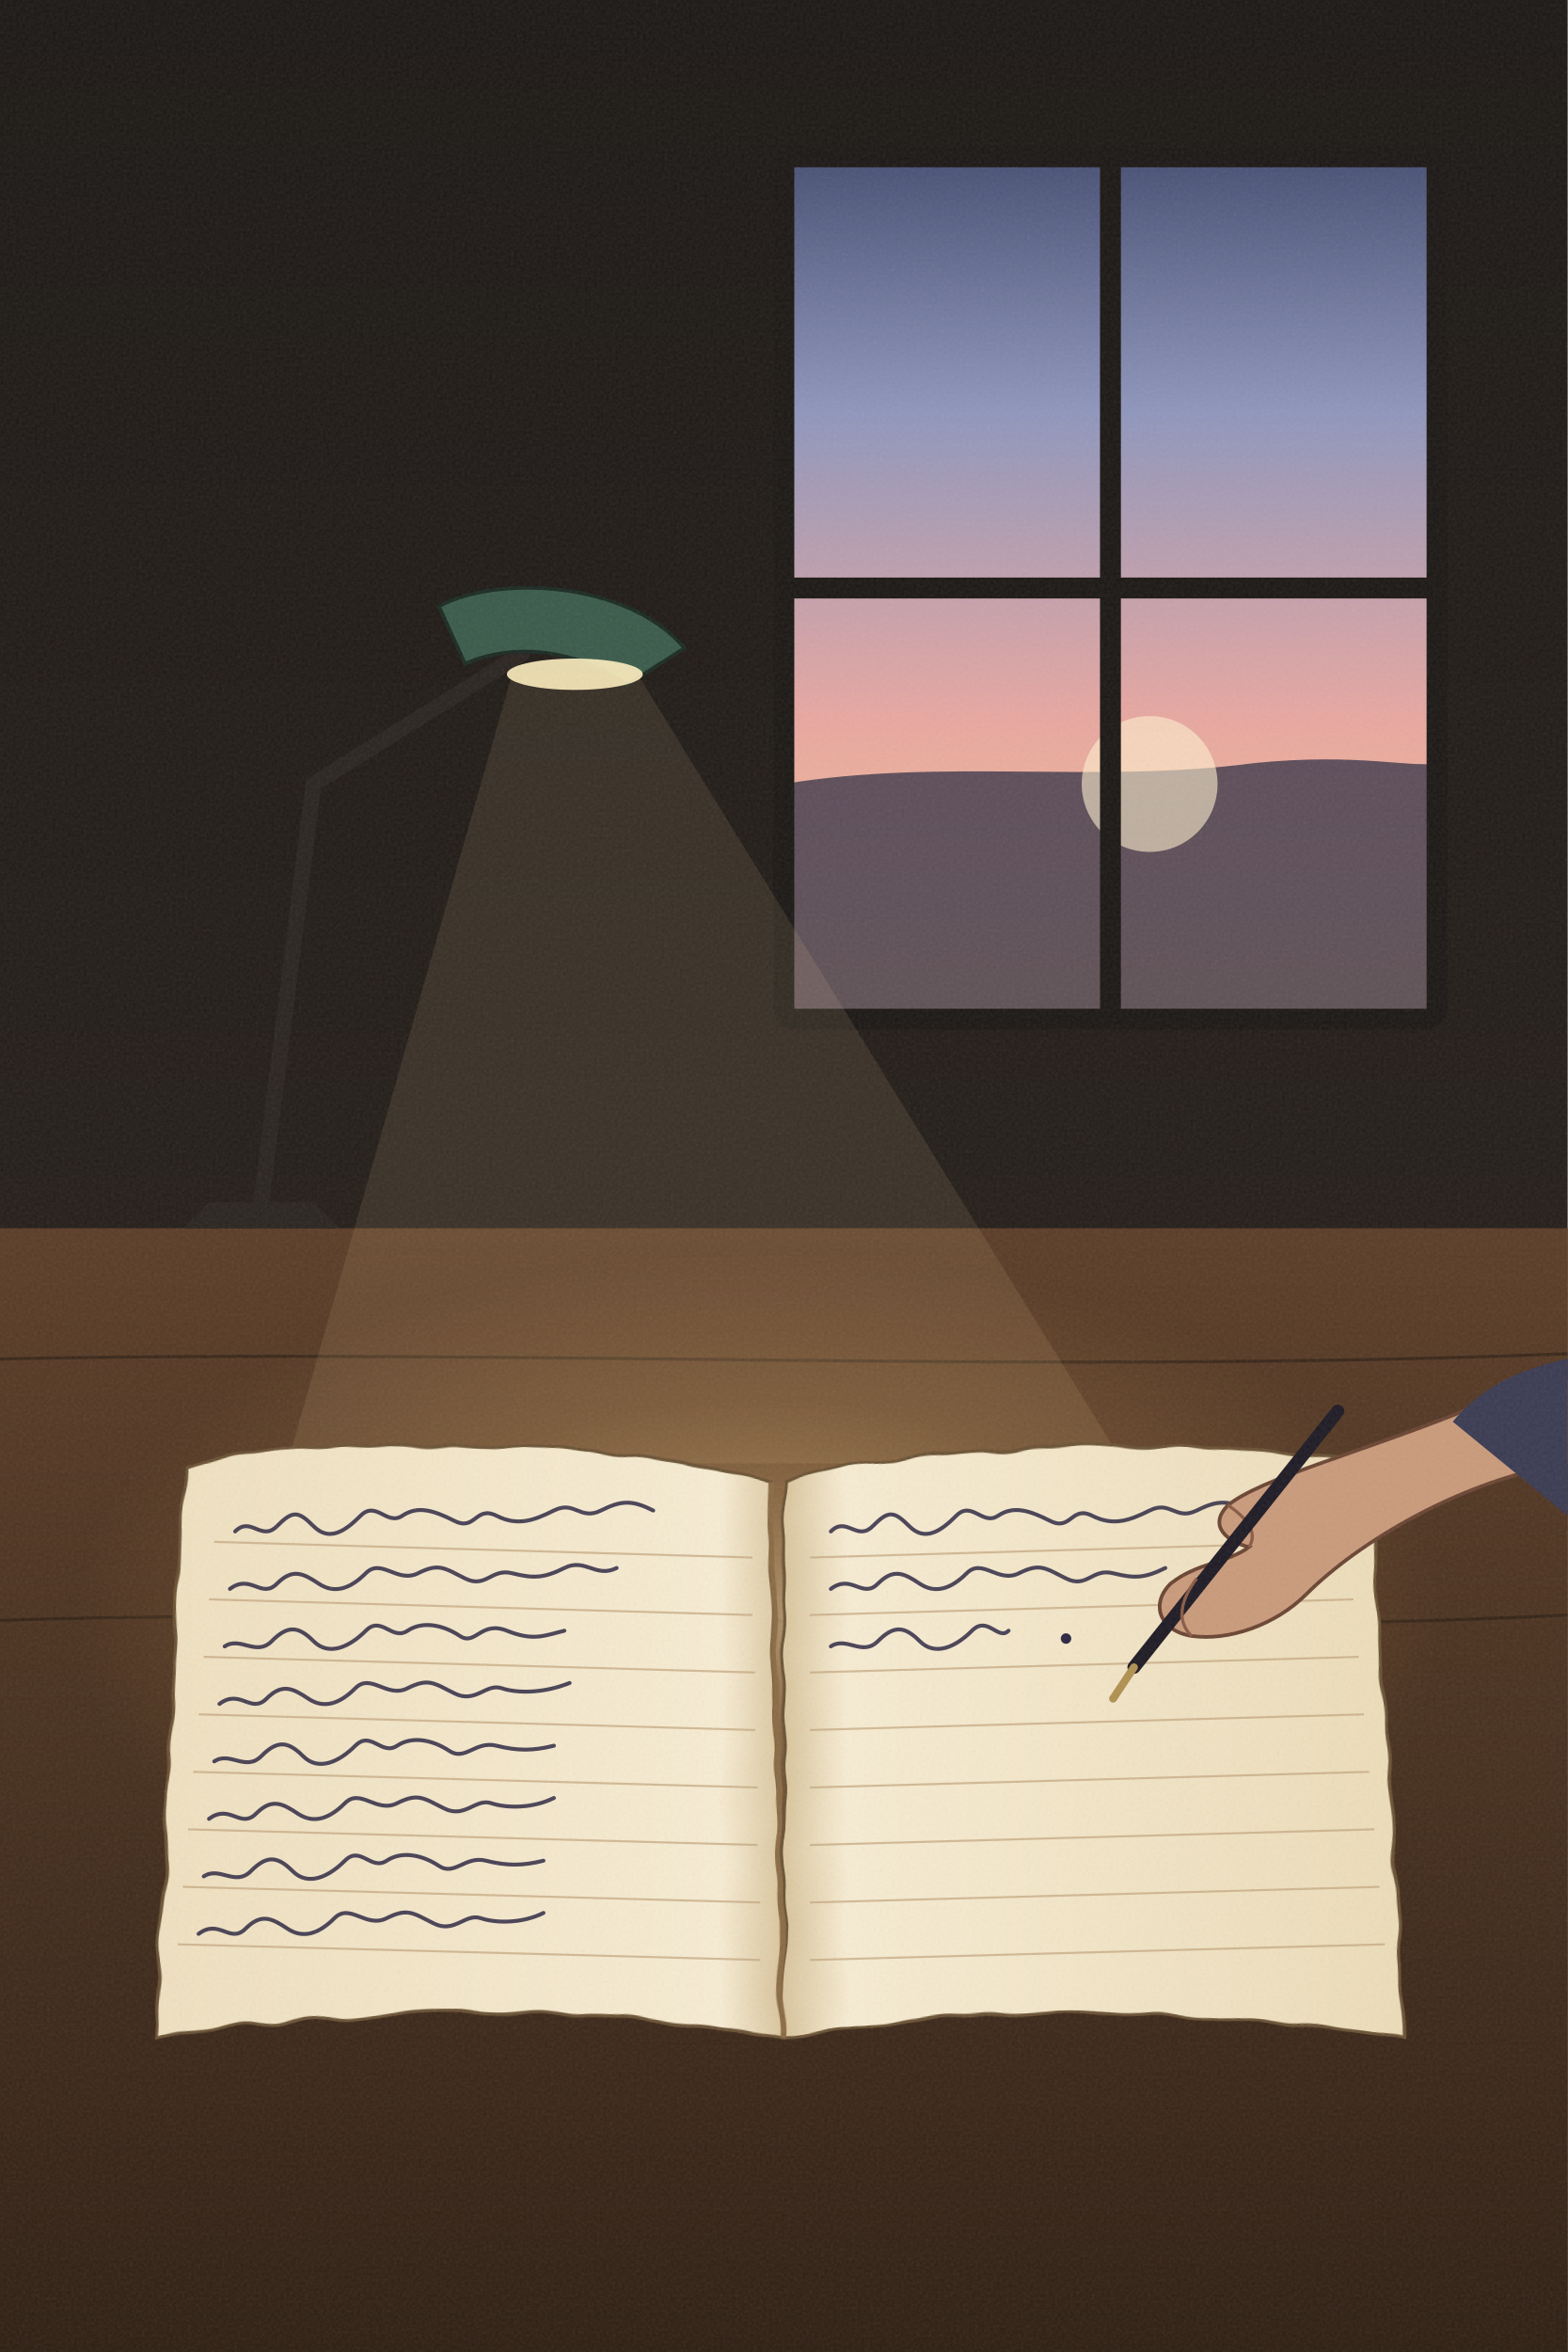
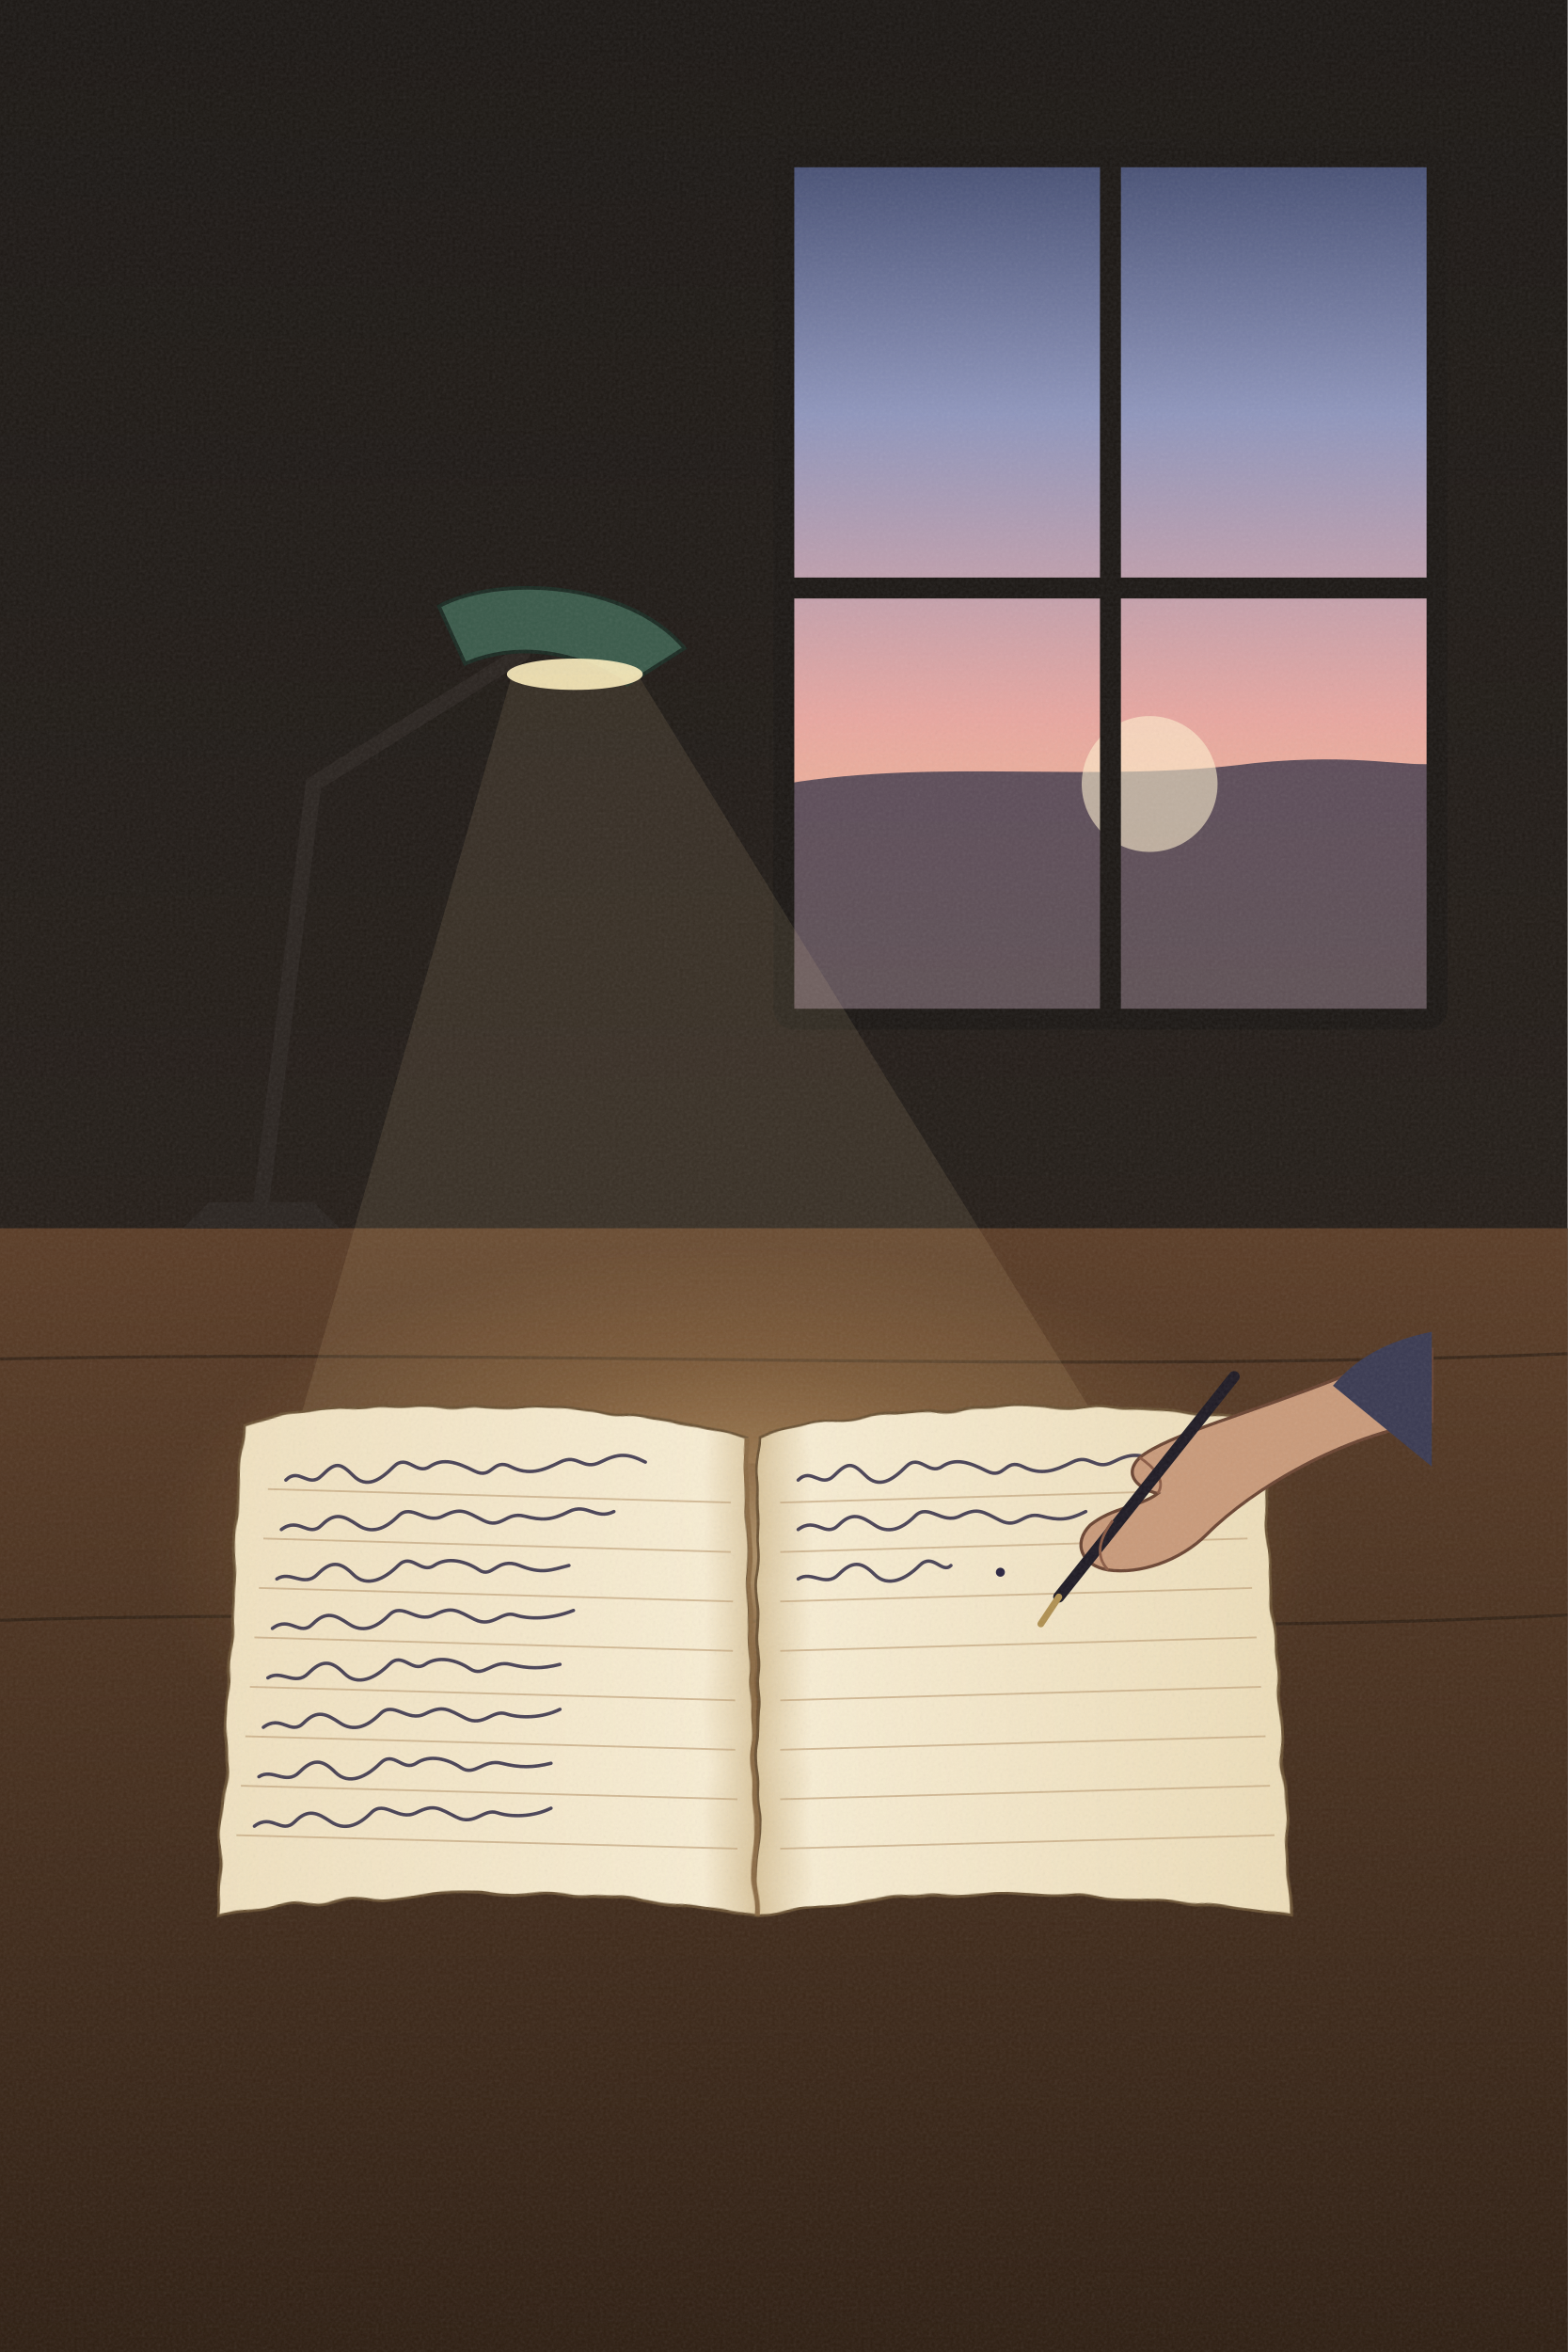
<svg viewBox="0 0 600 900" preserveAspectRatio="xMidYMid slice" role="img" aria-label="A ledger open on a desk under one lamp, the ink stopping mid-page; a hand holds a pen above the first empty line; through the window behind, dawn.">
  <defs>
    <linearGradient id="b3room" x1="0" y1="0" x2="0" y2="1">
      <stop offset="0" stop-color="#1b1714" />
      <stop offset="1" stop-color="#2c231c" />
    </linearGradient>
    <linearGradient id="b3dawn" x1="0" y1="1" x2="0" y2="0">
      <stop offset="0" stop-color="#f6c68a" />
      <stop offset=".35" stop-color="#e8a7a0" />
      <stop offset=".7" stop-color="#8f96bc" />
      <stop offset="1" stop-color="#454e72" />
    </linearGradient>
    <linearGradient id="b3desk" x1="0" y1="0" x2="0" y2="1">
      <stop offset="0" stop-color="#5a3c26" />
      <stop offset="1" stop-color="#2e1e12" />
    </linearGradient>
    <radialGradient id="b3pool" cx=".5" cy=".5" r=".5">
      <stop offset="0" stop-color="#ffe0a6" stop-opacity=".55" />
      <stop offset=".6" stop-color="#ffc070" stop-opacity=".15" />
      <stop offset="1" stop-color="#ffc070" stop-opacity="0" />
    </radialGradient>
    <linearGradient id="b3page" x1="0" y1="0" x2="1" y2="0">
      <stop offset="0" stop-color="#efe0bf" />
      <stop offset=".9" stop-color="#f7ecd2" />
      <stop offset="1" stop-color="#d9c49c" />
    </linearGradient>
    <linearGradient id="b3page2" x1="0" y1="0" x2="1" y2="0">
      <stop offset="0" stop-color="#d9c49c" />
      <stop offset=".1" stop-color="#f7ecd2" />
      <stop offset="1" stop-color="#ecdcb8" />
    </linearGradient>
    <filter id="b3rough">
      <feTurbulence type="fractalNoise" baseFrequency=".04" numOctaves="2" seed="2" />
      <feDisplacementMap in="SourceGraphic" scale="5" />
    </filter>
    <filter id="b3grain">
      <feTurbulence type="fractalNoise" baseFrequency=".85" numOctaves="2" stitchTiles="stitch" />
      <feColorMatrix type="saturate" values="0" />
      <feComponentTransfer>
        <feFuncA type="table" tableValues="0 .10" />
      </feComponentTransfer>
    </filter>
  </defs>
  <rect width="600" height="900" fill="url(#b3room)" />
  <rect x="300" y="60" width="250" height="330" rx="4" fill="url(#b3dawn)" />
  <path d="M300,300 C360,290 420,300 480,292 C520,288 540,294 550,292 L550,390 L300,390 Z" fill="#3a3448" opacity=".8" />
  <circle cx="440" cy="300" r="26" fill="#fff0cf" opacity=".6" />
  <g stroke="#1b1714" stroke-width="8">
    <rect x="300" y="60" width="250" height="330" fill="none" rx="4" />
    <path d="M425,60 V390 M300,225 H550" />
  </g>
  <path d="M0,470 L600,470 L600,900 L0,900 Z" fill="url(#b3desk)" />
  <g stroke="#1e140c" stroke-width="1.2" opacity=".5" fill="none">
    <path d="M0,520 C200,516 400,526 600,518" />
    <path d="M0,620 C200,614 400,628 600,618" />
  </g>
  <g>
    <path d="M70,470 L130,470 L120,460 L80,460 Z" fill="#2a2420" />
    <path d="M100,460 L120,300 L200,250" stroke="#2a2420" stroke-width="6" fill="none" stroke-linecap="round" />
    <path d="M168,232 C190,220 240,222 262,248 L240,262 C220,248 196,246 178,254 Z" fill="#3a5a4a" stroke="#1a2a22" stroke-width="1.4" />
    <ellipse cx="220" cy="258" rx="26" ry="6" fill="#fff0c0" opacity=".9" />
    <path d="M196,258 L110,560 L430,560 L244,258 Z" fill="#ffe2a8" opacity=".1" />
  </g>
-   <ellipse cx="290" cy="620" rx="260" ry="140" fill="url(#b3pool)" />
-   <g filter="url(#b3rough)">
-     <path d="M70,560 C150,548 230,552 294,566 L300,780 C230,768 150,766 60,780 Z" fill="url(#b3page)" stroke="#6a5234" stroke-width="1.2" />
-     <path d="M300,566 C364,552 444,548 524,560 L538,780 C448,766 370,768 300,780 Z" fill="url(#b3page2)" stroke="#6a5234" stroke-width="1.2" />
-     <path d="M294,566 C298,640 298,720 300,780" stroke="#8a6a44" stroke-width="2" fill="none" />
-   </g>
-   <g stroke="#c2a47c" stroke-width=".8" opacity=".7">
-     <path d="M82,590 L288,596" />
-     <path d="M80,612 L288,618" />
-     <path d="M78,634 L289,640" />
-     <path d="M76,656 L289,662" />
-     <path d="M74,678 L290,684" />
-     <path d="M72,700 L290,706" />
-     <path d="M70,722 L291,728" />
-     <path d="M68,744 L291,750" />
-     <path d="M310,596 L516,590" />
-     <path d="M310,618 L518,612" />
-     <path d="M310,640 L520,634" />
-     <path d="M310,662 L522,656" />
-     <path d="M310,684 L524,678" />
-     <path d="M310,706 L526,700" />
-     <path d="M310,728 L528,722" />
-     <path d="M310,750 L530,744" />
-   </g>
-   <g stroke="#2a2440" stroke-width="1.5" fill="none" stroke-linecap="round" opacity=".85">
-     <path d="M90,586 c6,-6 10,4 16,-2 s8,-6 14,0 12,2 18,-4 10,4 16,0 12,-2 20,2 8,-6 16,-2 14,2 22,-2 10,4 18,0 12,-4 20,0" />
-     <path d="M88,608 c8,-6 12,4 18,-2 s10,-4 16,0 12,2 18,-4 12,4 20,0 10,-2 18,2 10,-4 18,-2 12,2 20,-2 12,4 20,0" />
-     <path d="M86,630 c6,-4 12,4 18,-2 s10,-6 16,0 14,2 20,-4 10,4 16,0 14,-2 20,2 8,-6 18,-2 14,2 22,0" />
-     <path d="M84,652 c8,-6 12,4 18,-2 s10,-4 16,0 12,2 18,-4 12,4 20,0 10,-2 18,2 12,-4 18,-2 16,2 26,-2" />
-     <path d="M82,674 c6,-4 12,4 18,-2 s10,-6 16,0 14,2 20,-4 10,4 16,0 14,-2 20,2 10,-4 18,-2 14,2 22,0" />
-     <path d="M80,696 c8,-6 12,4 18,-2 s10,-4 16,0 12,2 18,-4 12,4 20,0 10,-2 18,2 12,-4 18,-2 16,2 24,-2" />
-     <path d="M78,718 c6,-4 12,4 18,-2 s10,-6 16,0 14,2 20,-4 10,4 16,0 14,-2 20,2 10,-4 18,-2 14,2 22,0" />
-     <path d="M76,740 c8,-6 12,4 18,-2 s10,-4 16,0 12,2 18,-4 12,4 20,0 10,-2 18,2 12,-4 18,-2 16,2 24,-2" />
-     <path d="M318,586 c6,-6 10,4 16,-2 s8,-6 14,0 12,2 18,-4 10,4 16,0 12,-2 20,2 8,-6 16,-2 14,2 22,-2 10,4 18,0 12,-4 20,0" />
-     <path d="M318,608 c8,-6 12,4 18,-2 s10,-4 16,0 12,2 18,-4 12,4 20,0 10,-2 18,2 10,-4 18,-2 12,2 20,-2" />
-     <path d="M318,630 c6,-4 12,4 18,-2 s10,-6 16,0 14,2 20,-4 10,4 14,0" />
-   </g>
-   <circle cx="408" cy="627" r="2" fill="#2a2440" />
-   <g>
-     <path d="M600,560 C560,566 520,590 500,610 C488,622 470,628 456,626 C444,624 440,614 448,606 C458,598 470,598 478,592 C470,590 462,584 470,576 C482,566 520,556 560,540 L600,528 Z" fill="#c99a7a" stroke="#6a4432" stroke-width="1.4" />
-     <path d="M600,520 C580,524 566,532 556,544 L600,580 Z" fill="#3a3a52" />
-     <path d="M470,576 C476,580 482,586 478,592" stroke="#8a5a44" stroke-width="1.2" fill="none" />
-     <path d="M512,540 L434,638" stroke="#1e1a24" stroke-width="5" stroke-linecap="round" />
-     <path d="M434,638 L426,650" stroke="#b09050" stroke-width="3" stroke-linecap="round" />
-     <path d="M458,604 C452,612 450,620 456,626" stroke="#8a5a44" stroke-width="1.2" fill="none" />
+   <g transform="translate(-10,-30) translate(300,660) scale(.86) translate(-300,-660)">
+     <ellipse cx="290" cy="620" rx="260" ry="140" fill="url(#b3pool)" />
+     <g filter="url(#b3rough)">
+       <path d="M70,560 C150,548 230,552 294,566 L300,780 C230,768 150,766 60,780 Z" fill="url(#b3page)" stroke="#6a5234" stroke-width="1.2" />
+       <path d="M300,566 C364,552 444,548 524,560 L538,780 C448,766 370,768 300,780 Z" fill="url(#b3page2)" stroke="#6a5234" stroke-width="1.2" />
+       <path d="M294,566 C298,640 298,720 300,780" stroke="#8a6a44" stroke-width="2" fill="none" />
+     </g>
+     <g stroke="#c2a47c" stroke-width=".8" opacity=".7">
+       <path d="M82,590 L288,596" />
+       <path d="M80,612 L288,618" />
+       <path d="M78,634 L289,640" />
+       <path d="M76,656 L289,662" />
+       <path d="M74,678 L290,684" />
+       <path d="M72,700 L290,706" />
+       <path d="M70,722 L291,728" />
+       <path d="M68,744 L291,750" />
+       <path d="M310,596 L516,590" />
+       <path d="M310,618 L518,612" />
+       <path d="M310,640 L520,634" />
+       <path d="M310,662 L522,656" />
+       <path d="M310,684 L524,678" />
+       <path d="M310,706 L526,700" />
+       <path d="M310,728 L528,722" />
+       <path d="M310,750 L530,744" />
+     </g>
+     <g stroke="#2a2440" stroke-width="1.5" fill="none" stroke-linecap="round" opacity=".85">
+       <path d="M90,586 c6,-6 10,4 16,-2 s8,-6 14,0 12,2 18,-4 10,4 16,0 12,-2 20,2 8,-6 16,-2 14,2 22,-2 10,4 18,0 12,-4 20,0" />
+       <path d="M88,608 c8,-6 12,4 18,-2 s10,-4 16,0 12,2 18,-4 12,4 20,0 10,-2 18,2 10,-4 18,-2 12,2 20,-2 12,4 20,0" />
+       <path d="M86,630 c6,-4 12,4 18,-2 s10,-6 16,0 14,2 20,-4 10,4 16,0 14,-2 20,2 8,-6 18,-2 14,2 22,0" />
+       <path d="M84,652 c8,-6 12,4 18,-2 s10,-4 16,0 12,2 18,-4 12,4 20,0 10,-2 18,2 12,-4 18,-2 16,2 26,-2" />
+       <path d="M82,674 c6,-4 12,4 18,-2 s10,-6 16,0 14,2 20,-4 10,4 16,0 14,-2 20,2 10,-4 18,-2 14,2 22,0" />
+       <path d="M80,696 c8,-6 12,4 18,-2 s10,-4 16,0 12,2 18,-4 12,4 20,0 10,-2 18,2 12,-4 18,-2 16,2 24,-2" />
+       <path d="M78,718 c6,-4 12,4 18,-2 s10,-6 16,0 14,2 20,-4 10,4 16,0 14,-2 20,2 10,-4 18,-2 14,2 22,0" />
+       <path d="M76,740 c8,-6 12,4 18,-2 s10,-4 16,0 12,2 18,-4 12,4 20,0 10,-2 18,2 12,-4 18,-2 16,2 24,-2" />
+       <path d="M318,586 c6,-6 10,4 16,-2 s8,-6 14,0 12,2 18,-4 10,4 16,0 12,-2 20,2 8,-6 16,-2 14,2 22,-2 10,4 18,0 12,-4 20,0" />
+       <path d="M318,608 c8,-6 12,4 18,-2 s10,-4 16,0 12,2 18,-4 12,4 20,0 10,-2 18,2 10,-4 18,-2 12,2 20,-2" />
+       <path d="M318,630 c6,-4 12,4 18,-2 s10,-6 16,0 14,2 20,-4 10,4 14,0" />
+     </g>
+     <circle cx="408" cy="627" r="2" fill="#2a2440" />
+     <g>
+       <path d="M600,560 C560,566 520,590 500,610 C488,622 470,628 456,626 C444,624 440,614 448,606 C458,598 470,598 478,592 C470,590 462,584 470,576 C482,566 520,556 560,540 L600,528 Z" fill="#c99a7a" stroke="#6a4432" stroke-width="1.4" />
+       <path d="M600,520 C580,524 566,532 556,544 L600,580 Z" fill="#3a3a52" />
+       <path d="M470,576 C476,580 482,586 478,592" stroke="#8a5a44" stroke-width="1.2" fill="none" />
+       <path d="M512,540 L434,638" stroke="#1e1a24" stroke-width="5" stroke-linecap="round" />
+       <path d="M434,638 L426,650" stroke="#b09050" stroke-width="3" stroke-linecap="round" />
+       <path d="M458,604 C452,612 450,620 456,626" stroke="#8a5a44" stroke-width="1.2" fill="none" />
+     </g>
  </g>
  <rect width="600" height="900" filter="url(#b3grain)" />
</svg>
